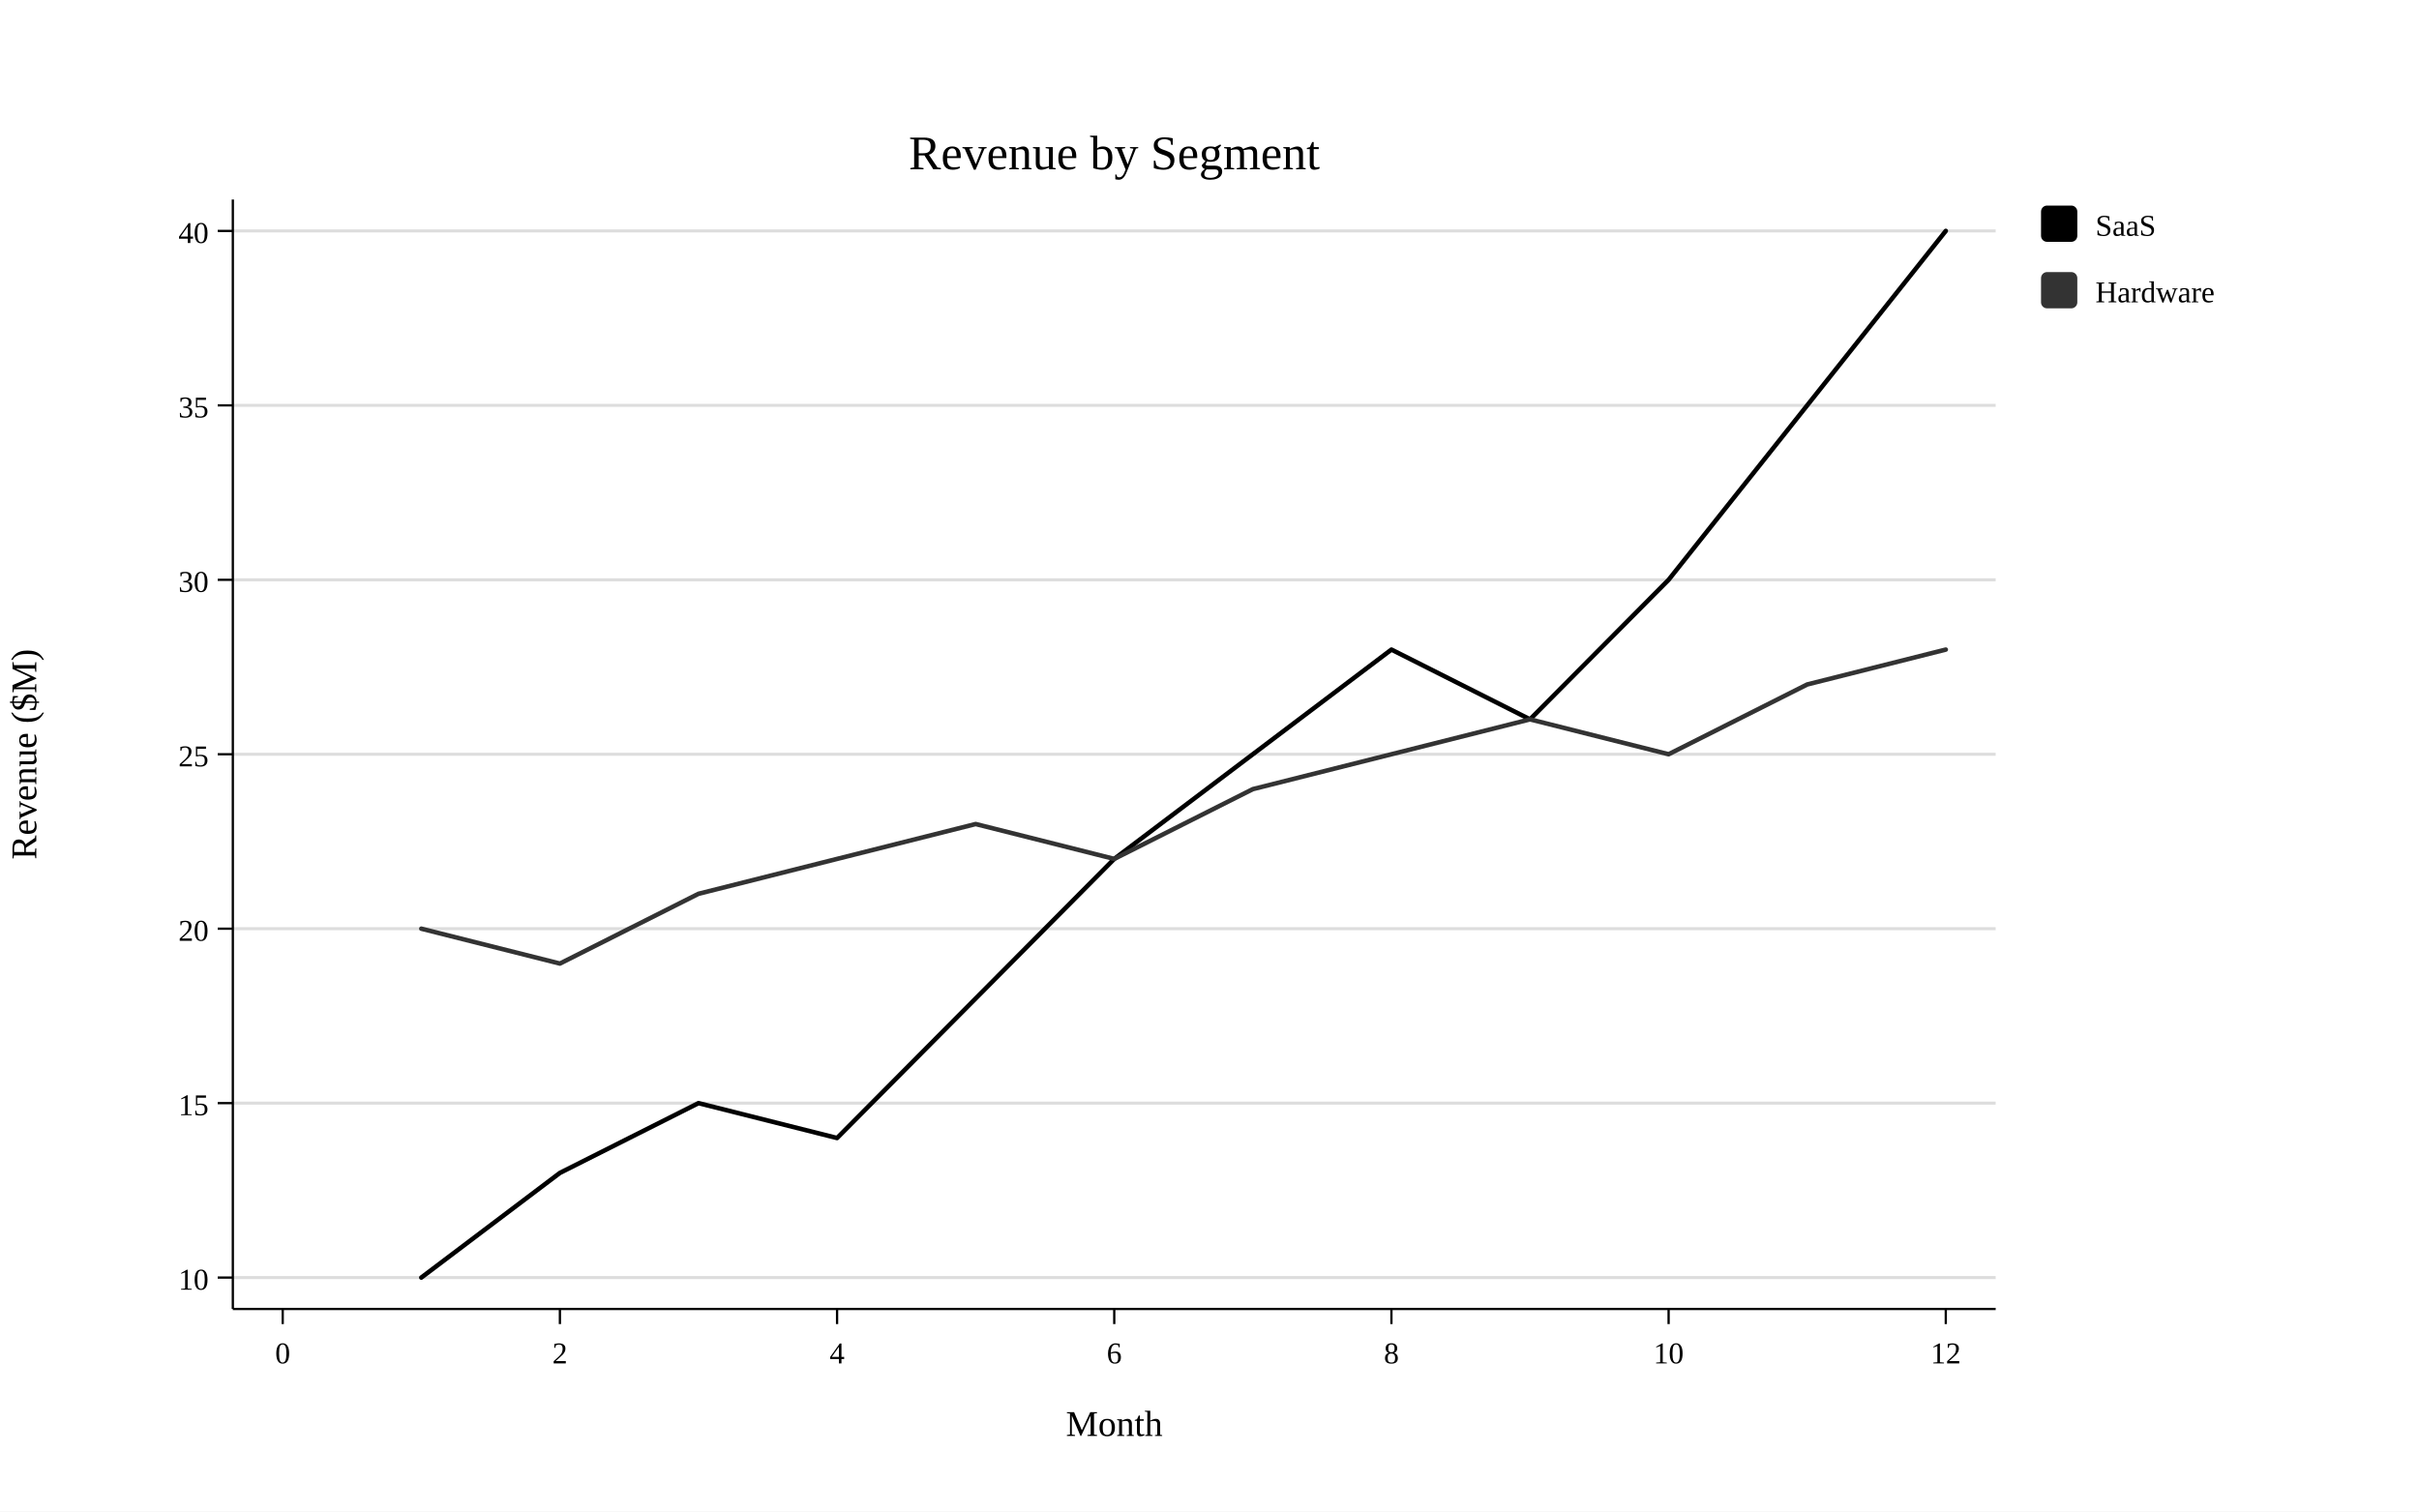
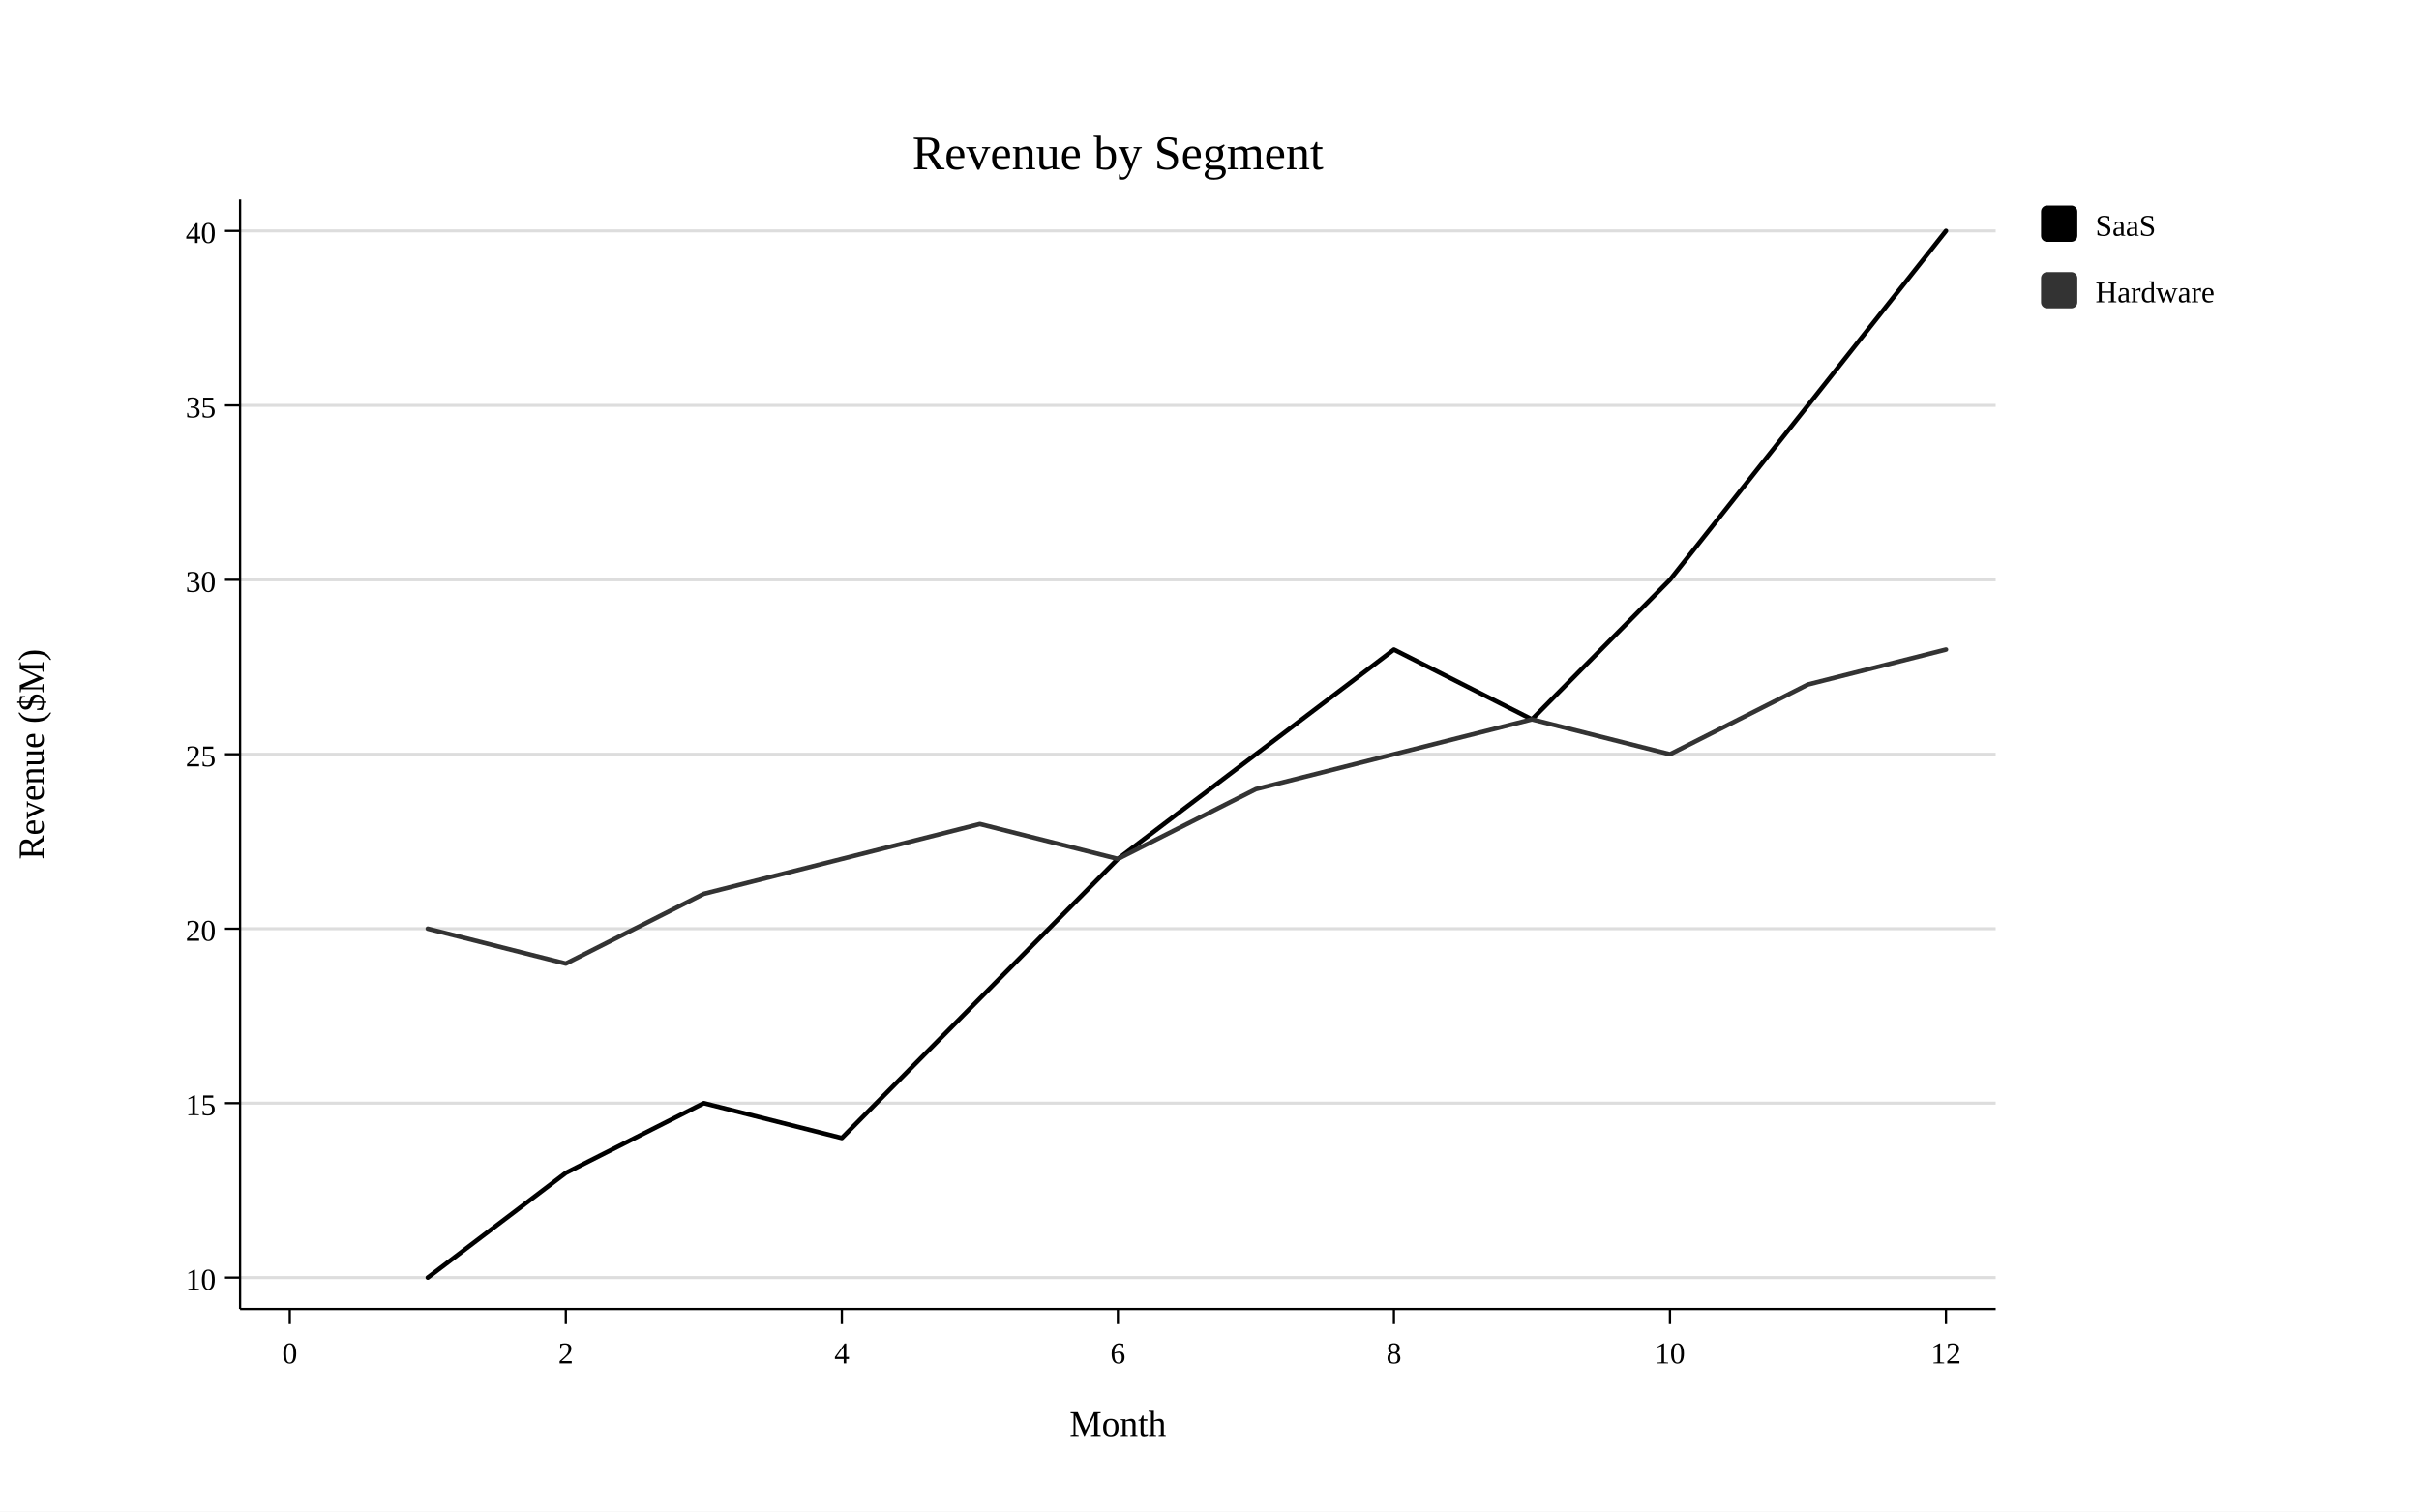
<svg xmlns="http://www.w3.org/2000/svg" width="800" height="500" viewBox="0 0 800.0 500.0">
  <defs>
    <clipPath id="plot-clip">
-       <rect x="77" y="66" width="583" height="367" />
+       <rect x="79.4" y="66" width="580.6" height="367" />
    </clipPath>
  </defs>
  <rect x="0" y="0" width="800" height="500" fill="#FFFFFF" />
-   <line x1="77" y1="422.613" x2="660" y2="422.613" stroke="#DDDDDD" stroke-width="1" />
-   <line x1="77" y1="364.909" x2="660" y2="364.909" stroke="#DDDDDD" stroke-width="1" />
-   <line x1="77" y1="307.204" x2="660" y2="307.204" stroke="#DDDDDD" stroke-width="1" />
-   <line x1="77" y1="249.5" x2="660" y2="249.5" stroke="#DDDDDD" stroke-width="1" />
-   <line x1="77" y1="191.796" x2="660" y2="191.796" stroke="#DDDDDD" stroke-width="1" />
-   <line x1="77" y1="134.091" x2="660" y2="134.091" stroke="#DDDDDD" stroke-width="1" />
-   <line x1="77" y1="76.387" x2="660" y2="76.387" stroke="#DDDDDD" stroke-width="1" />
-   <line x1="77" y1="433" x2="660" y2="433" stroke="#000000" stroke-width="0.75" />
-   <line x1="77" y1="66" x2="77" y2="433" stroke="#000000" stroke-width="0.75" />
+   <line x1="79.4" y1="422.613" x2="660" y2="422.613" stroke="#DDDDDD" stroke-width="1" />
+   <line x1="79.4" y1="364.909" x2="660" y2="364.909" stroke="#DDDDDD" stroke-width="1" />
+   <line x1="79.4" y1="307.204" x2="660" y2="307.204" stroke="#DDDDDD" stroke-width="1" />
+   <line x1="79.4" y1="249.5" x2="660" y2="249.5" stroke="#DDDDDD" stroke-width="1" />
+   <line x1="79.4" y1="191.796" x2="660" y2="191.796" stroke="#DDDDDD" stroke-width="1" />
+   <line x1="79.4" y1="134.091" x2="660" y2="134.091" stroke="#DDDDDD" stroke-width="1" />
+   <line x1="79.4" y1="76.387" x2="660" y2="76.387" stroke="#DDDDDD" stroke-width="1" />
+   <line x1="79.4" y1="433" x2="660" y2="433" stroke="#000000" stroke-width="0.75" />
+   <line x1="79.4" y1="66" x2="79.4" y2="433" stroke="#000000" stroke-width="0.75" />
  <g clip-path="url(#plot-clip)">
-     <polyline points="139.333,422.613 185.167,387.991 231,364.909 276.833,376.45 322.667,330.286 368.5,284.123 414.333,249.5 460.167,214.877 506,237.959 551.833,191.796 597.667,134.091 643.5,76.387" fill="none" stroke="#000000" stroke-width="1.5" stroke-linejoin="round" stroke-linecap="round" />
-     <polyline points="139.333,307.204 185.167,318.745 231,295.664 276.833,284.123 322.667,272.582 368.5,284.123 414.333,261.041 460.167,249.5 506,237.959 551.833,249.5 597.667,226.418 643.5,214.877" fill="none" stroke="#333333" stroke-width="1.5" stroke-linejoin="round" stroke-linecap="round" />
+     <polyline points="141.477,422.613 187.121,387.991 232.766,364.909 278.411,376.45 324.055,330.286 369.7,284.123 415.345,249.5 460.989,214.877 506.634,237.959 552.279,191.796 597.923,134.091 643.568,76.387" fill="none" stroke="#000000" stroke-width="1.5" stroke-linejoin="round" stroke-linecap="round" />
+     <polyline points="141.477,307.204 187.121,318.745 232.766,295.664 278.411,284.123 324.055,272.582 369.7,284.123 415.345,261.041 460.989,249.5 506.634,237.959 552.279,249.5 597.923,226.418 643.568,214.877" fill="none" stroke="#333333" stroke-width="1.5" stroke-linejoin="round" stroke-linecap="round" />
  </g>
-   <line x1="93.5" y1="433" x2="93.5" y2="438" stroke="#000000" stroke-width="0.75" />
-   <text x="93.5" y="451" font-family="Georgia, Times New Roman, serif" font-size="10" fill="#000000" text-anchor="middle">0</text>
-   <line x1="185.167" y1="433" x2="185.167" y2="438" stroke="#000000" stroke-width="0.75" />
-   <text x="185.167" y="451" font-family="Georgia, Times New Roman, serif" font-size="10" fill="#000000" text-anchor="middle">2</text>
-   <line x1="276.833" y1="433" x2="276.833" y2="438" stroke="#000000" stroke-width="0.75" />
-   <text x="276.833" y="451" font-family="Georgia, Times New Roman, serif" font-size="10" fill="#000000" text-anchor="middle">4</text>
-   <line x1="368.5" y1="433" x2="368.5" y2="438" stroke="#000000" stroke-width="0.75" />
-   <text x="368.5" y="451" font-family="Georgia, Times New Roman, serif" font-size="10" fill="#000000" text-anchor="middle">6</text>
-   <line x1="460.167" y1="433" x2="460.167" y2="438" stroke="#000000" stroke-width="0.75" />
-   <text x="460.167" y="451" font-family="Georgia, Times New Roman, serif" font-size="10" fill="#000000" text-anchor="middle">8</text>
-   <line x1="551.833" y1="433" x2="551.833" y2="438" stroke="#000000" stroke-width="0.75" />
-   <text x="551.833" y="451" font-family="Georgia, Times New Roman, serif" font-size="10" fill="#000000" text-anchor="middle">10</text>
-   <line x1="643.5" y1="433" x2="643.5" y2="438" stroke="#000000" stroke-width="0.75" />
-   <text x="643.5" y="451" font-family="Georgia, Times New Roman, serif" font-size="10" fill="#000000" text-anchor="middle">12</text>
-   <line x1="72" y1="422.613" x2="77" y2="422.613" stroke="#000000" stroke-width="0.75" />
-   <text x="69" y="426.613" font-family="Georgia, Times New Roman, serif" font-size="10" fill="#000000" text-anchor="end">10</text>
-   <line x1="72" y1="364.909" x2="77" y2="364.909" stroke="#000000" stroke-width="0.75" />
-   <text x="69" y="368.909" font-family="Georgia, Times New Roman, serif" font-size="10" fill="#000000" text-anchor="end">15</text>
-   <line x1="72" y1="307.204" x2="77" y2="307.204" stroke="#000000" stroke-width="0.75" />
-   <text x="69" y="311.204" font-family="Georgia, Times New Roman, serif" font-size="10" fill="#000000" text-anchor="end">20</text>
-   <line x1="72" y1="249.5" x2="77" y2="249.5" stroke="#000000" stroke-width="0.75" />
-   <text x="69" y="253.5" font-family="Georgia, Times New Roman, serif" font-size="10" fill="#000000" text-anchor="end">25</text>
-   <line x1="72" y1="191.796" x2="77" y2="191.796" stroke="#000000" stroke-width="0.75" />
-   <text x="69" y="195.796" font-family="Georgia, Times New Roman, serif" font-size="10" fill="#000000" text-anchor="end">30</text>
-   <line x1="72" y1="134.091" x2="77" y2="134.091" stroke="#000000" stroke-width="0.75" />
-   <text x="69" y="138.091" font-family="Georgia, Times New Roman, serif" font-size="10" fill="#000000" text-anchor="end">35</text>
-   <line x1="72" y1="76.387" x2="77" y2="76.387" stroke="#000000" stroke-width="0.75" />
-   <text x="69" y="80.387" font-family="Georgia, Times New Roman, serif" font-size="10" fill="#000000" text-anchor="end">40</text>
-   <text x="368.5" y="56" font-family="Georgia, Times New Roman, serif" font-size="16" fill="#000000" text-anchor="middle">Revenue by Segment</text>
-   <text x="368.5" y="475" font-family="Georgia, Times New Roman, serif" font-size="12" fill="#000000" text-anchor="middle">Month</text>
-   <text x="12" y="249.5" font-family="Georgia, Times New Roman, serif" font-size="12" fill="#000000" text-anchor="middle" transform="rotate(-90,12,249.5)">Revenue ($M)</text>
+   <line x1="95.832" y1="433" x2="95.832" y2="438" stroke="#000000" stroke-width="0.75" />
+   <text x="95.832" y="451" font-family="Georgia, Times New Roman, serif" font-size="10" fill="#000000" text-anchor="middle">0</text>
+   <line x1="187.121" y1="433" x2="187.121" y2="438" stroke="#000000" stroke-width="0.75" />
+   <text x="187.121" y="451" font-family="Georgia, Times New Roman, serif" font-size="10" fill="#000000" text-anchor="middle">2</text>
+   <line x1="278.411" y1="433" x2="278.411" y2="438" stroke="#000000" stroke-width="0.75" />
+   <text x="278.411" y="451" font-family="Georgia, Times New Roman, serif" font-size="10" fill="#000000" text-anchor="middle">4</text>
+   <line x1="369.7" y1="433" x2="369.7" y2="438" stroke="#000000" stroke-width="0.75" />
+   <text x="369.7" y="451" font-family="Georgia, Times New Roman, serif" font-size="10" fill="#000000" text-anchor="middle">6</text>
+   <line x1="460.989" y1="433" x2="460.989" y2="438" stroke="#000000" stroke-width="0.75" />
+   <text x="460.989" y="451" font-family="Georgia, Times New Roman, serif" font-size="10" fill="#000000" text-anchor="middle">8</text>
+   <line x1="552.279" y1="433" x2="552.279" y2="438" stroke="#000000" stroke-width="0.75" />
+   <text x="552.279" y="451" font-family="Georgia, Times New Roman, serif" font-size="10" fill="#000000" text-anchor="middle">10</text>
+   <line x1="643.568" y1="433" x2="643.568" y2="438" stroke="#000000" stroke-width="0.75" />
+   <text x="643.568" y="451" font-family="Georgia, Times New Roman, serif" font-size="10" fill="#000000" text-anchor="middle">12</text>
+   <line x1="74.4" y1="422.613" x2="79.4" y2="422.613" stroke="#000000" stroke-width="0.75" />
+   <text x="71.4" y="426.613" font-family="Georgia, Times New Roman, serif" font-size="10" fill="#000000" text-anchor="end">10</text>
+   <line x1="74.4" y1="364.909" x2="79.4" y2="364.909" stroke="#000000" stroke-width="0.75" />
+   <text x="71.4" y="368.909" font-family="Georgia, Times New Roman, serif" font-size="10" fill="#000000" text-anchor="end">15</text>
+   <line x1="74.4" y1="307.204" x2="79.4" y2="307.204" stroke="#000000" stroke-width="0.75" />
+   <text x="71.4" y="311.204" font-family="Georgia, Times New Roman, serif" font-size="10" fill="#000000" text-anchor="end">20</text>
+   <line x1="74.4" y1="249.5" x2="79.4" y2="249.5" stroke="#000000" stroke-width="0.75" />
+   <text x="71.4" y="253.5" font-family="Georgia, Times New Roman, serif" font-size="10" fill="#000000" text-anchor="end">25</text>
+   <line x1="74.4" y1="191.796" x2="79.4" y2="191.796" stroke="#000000" stroke-width="0.75" />
+   <text x="71.4" y="195.796" font-family="Georgia, Times New Roman, serif" font-size="10" fill="#000000" text-anchor="end">30</text>
+   <line x1="74.4" y1="134.091" x2="79.4" y2="134.091" stroke="#000000" stroke-width="0.75" />
+   <text x="71.4" y="138.091" font-family="Georgia, Times New Roman, serif" font-size="10" fill="#000000" text-anchor="end">35</text>
+   <line x1="74.4" y1="76.387" x2="79.4" y2="76.387" stroke="#000000" stroke-width="0.75" />
+   <text x="71.4" y="80.387" font-family="Georgia, Times New Roman, serif" font-size="10" fill="#000000" text-anchor="end">40</text>
+   <text x="369.7" y="56" font-family="Georgia, Times New Roman, serif" font-size="16" fill="#000000" text-anchor="middle">Revenue by Segment</text>
+   <text x="369.7" y="475" font-family="Georgia, Times New Roman, serif" font-size="12" fill="#000000" text-anchor="middle">Month</text>
+   <text x="14.4" y="249.5" font-family="Georgia, Times New Roman, serif" font-size="12" fill="#000000" text-anchor="middle" transform="rotate(-90,14.4,249.5)">Revenue ($M)</text>
  <rect x="675" y="68" width="12" height="12" fill="#000000" rx="2" />
  <text x="693" y="78" font-family="Georgia, Times New Roman, serif" font-size="10" fill="#000000" text-anchor="start">SaaS</text>
  <rect x="675" y="90" width="12" height="12" fill="#333333" rx="2" />
  <text x="693" y="100" font-family="Georgia, Times New Roman, serif" font-size="10" fill="#000000" text-anchor="start">Hardware</text>
</svg>
